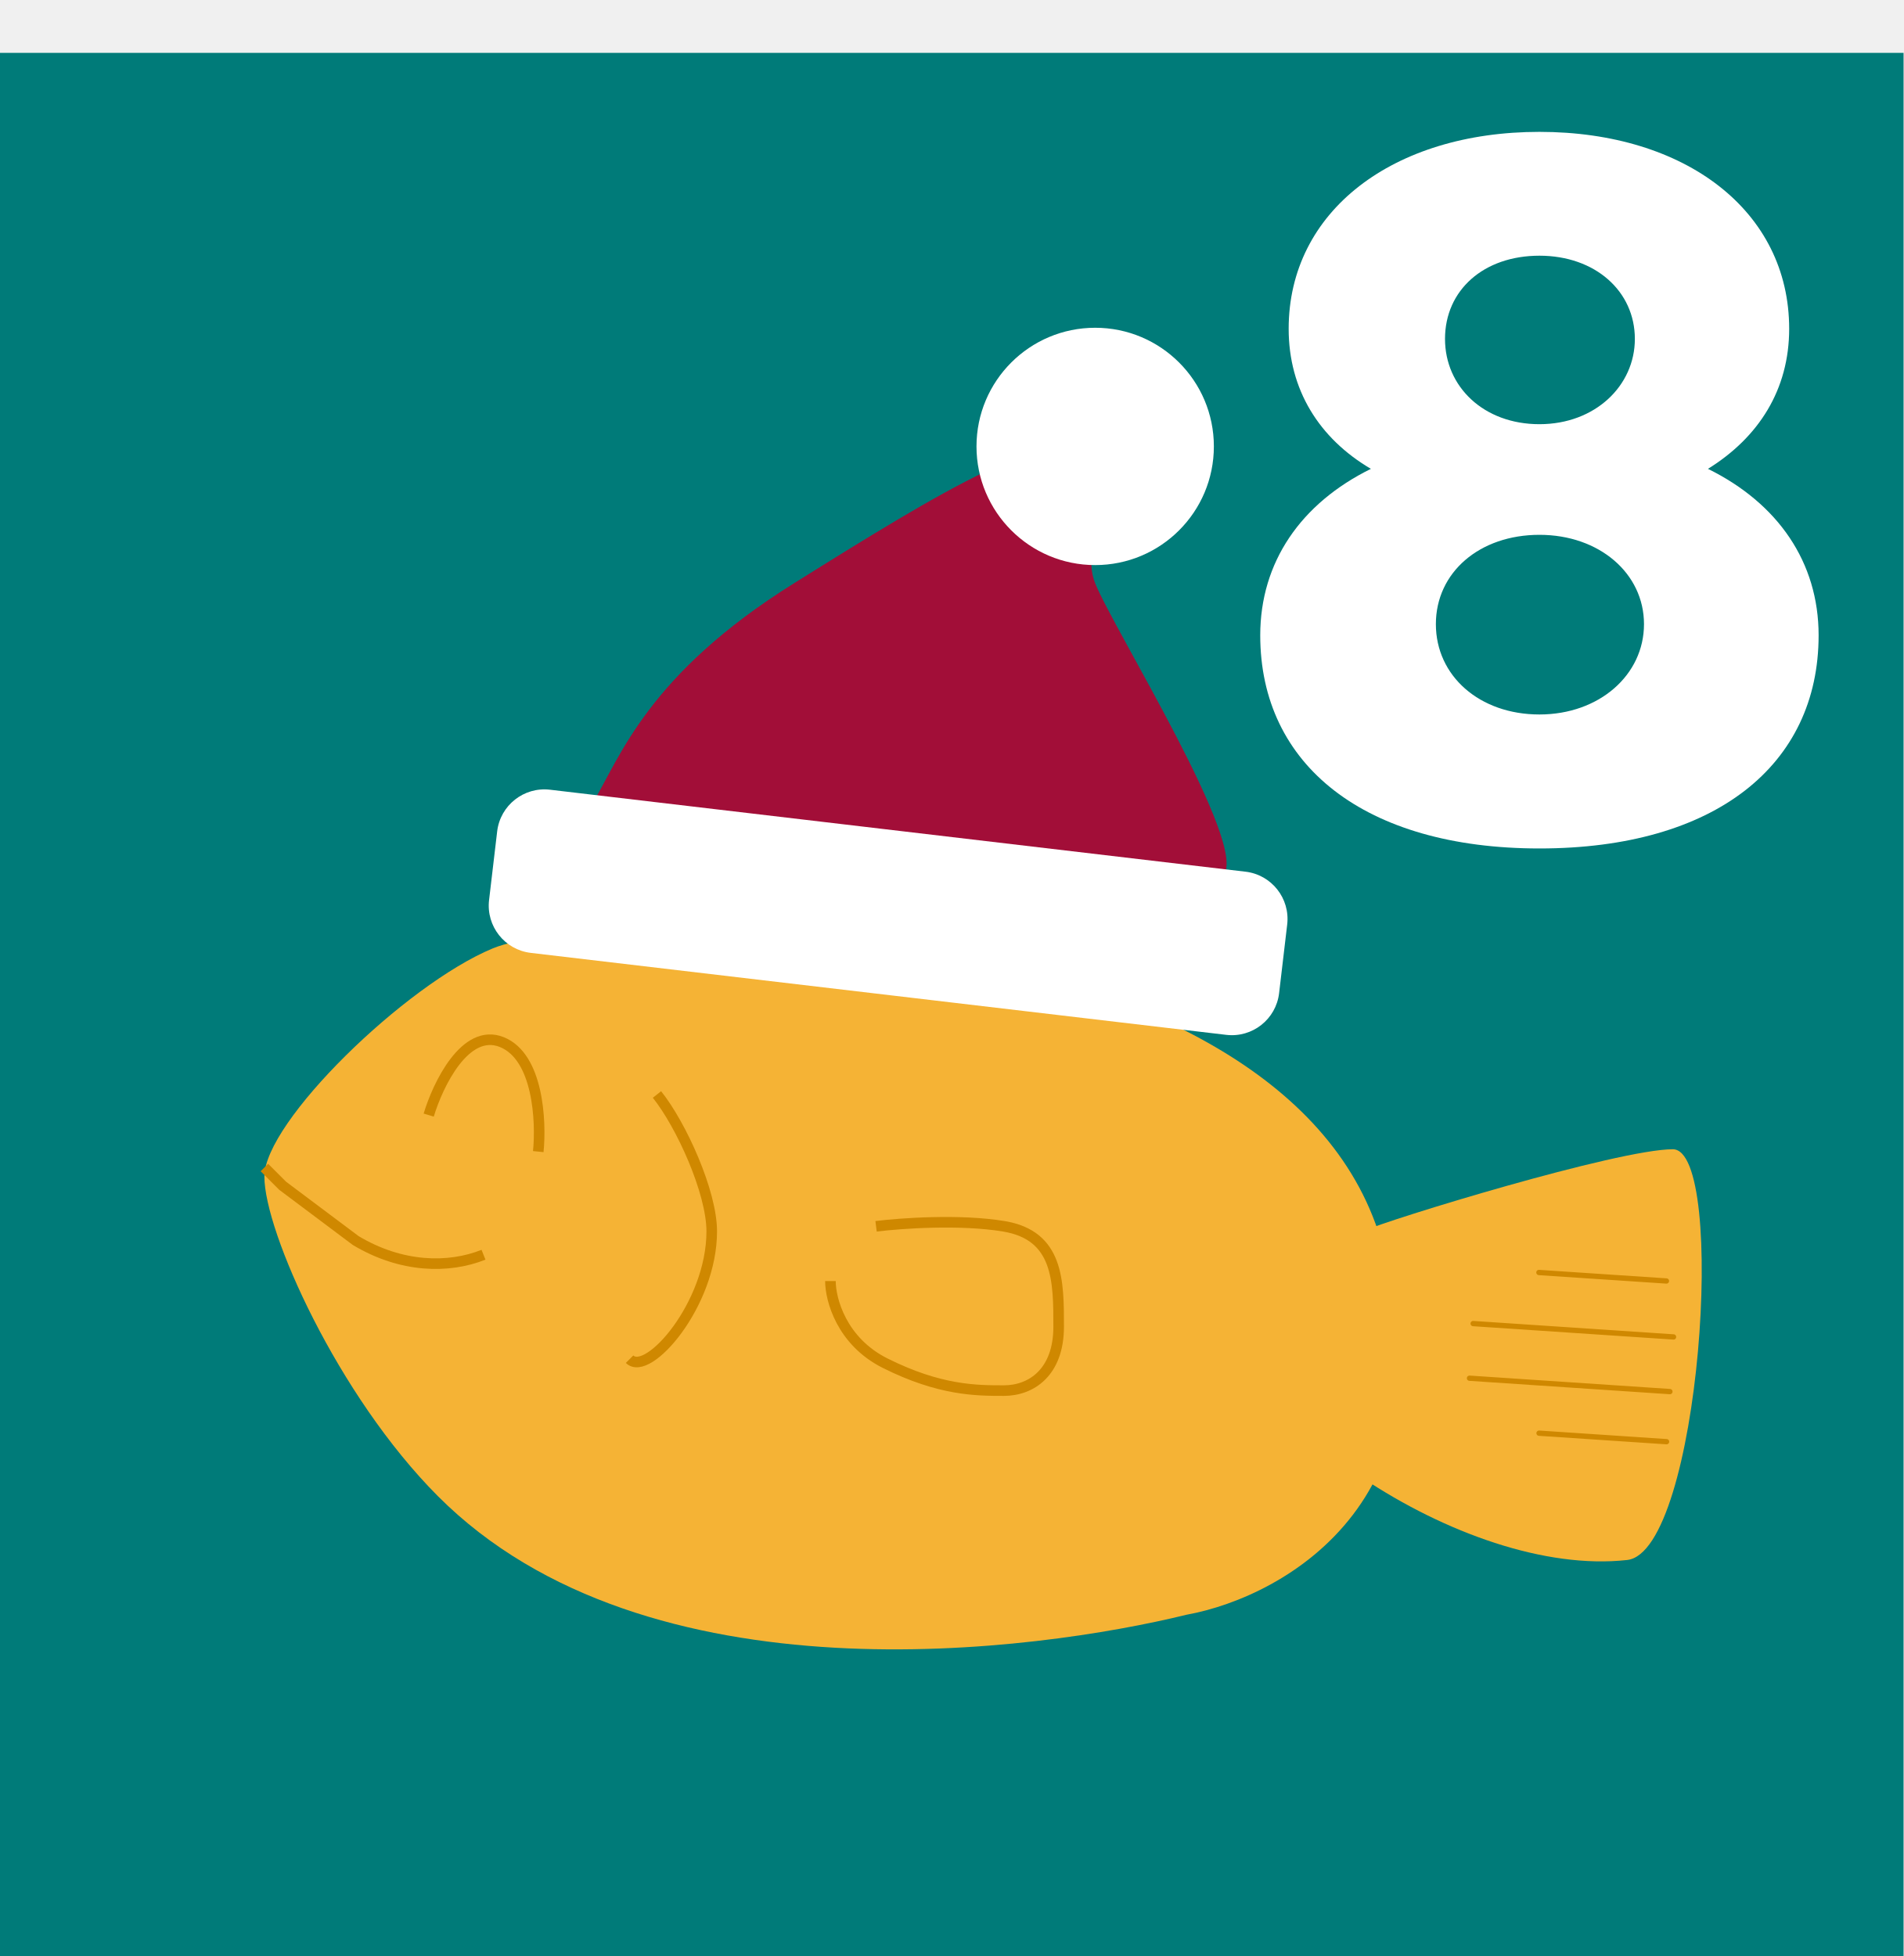
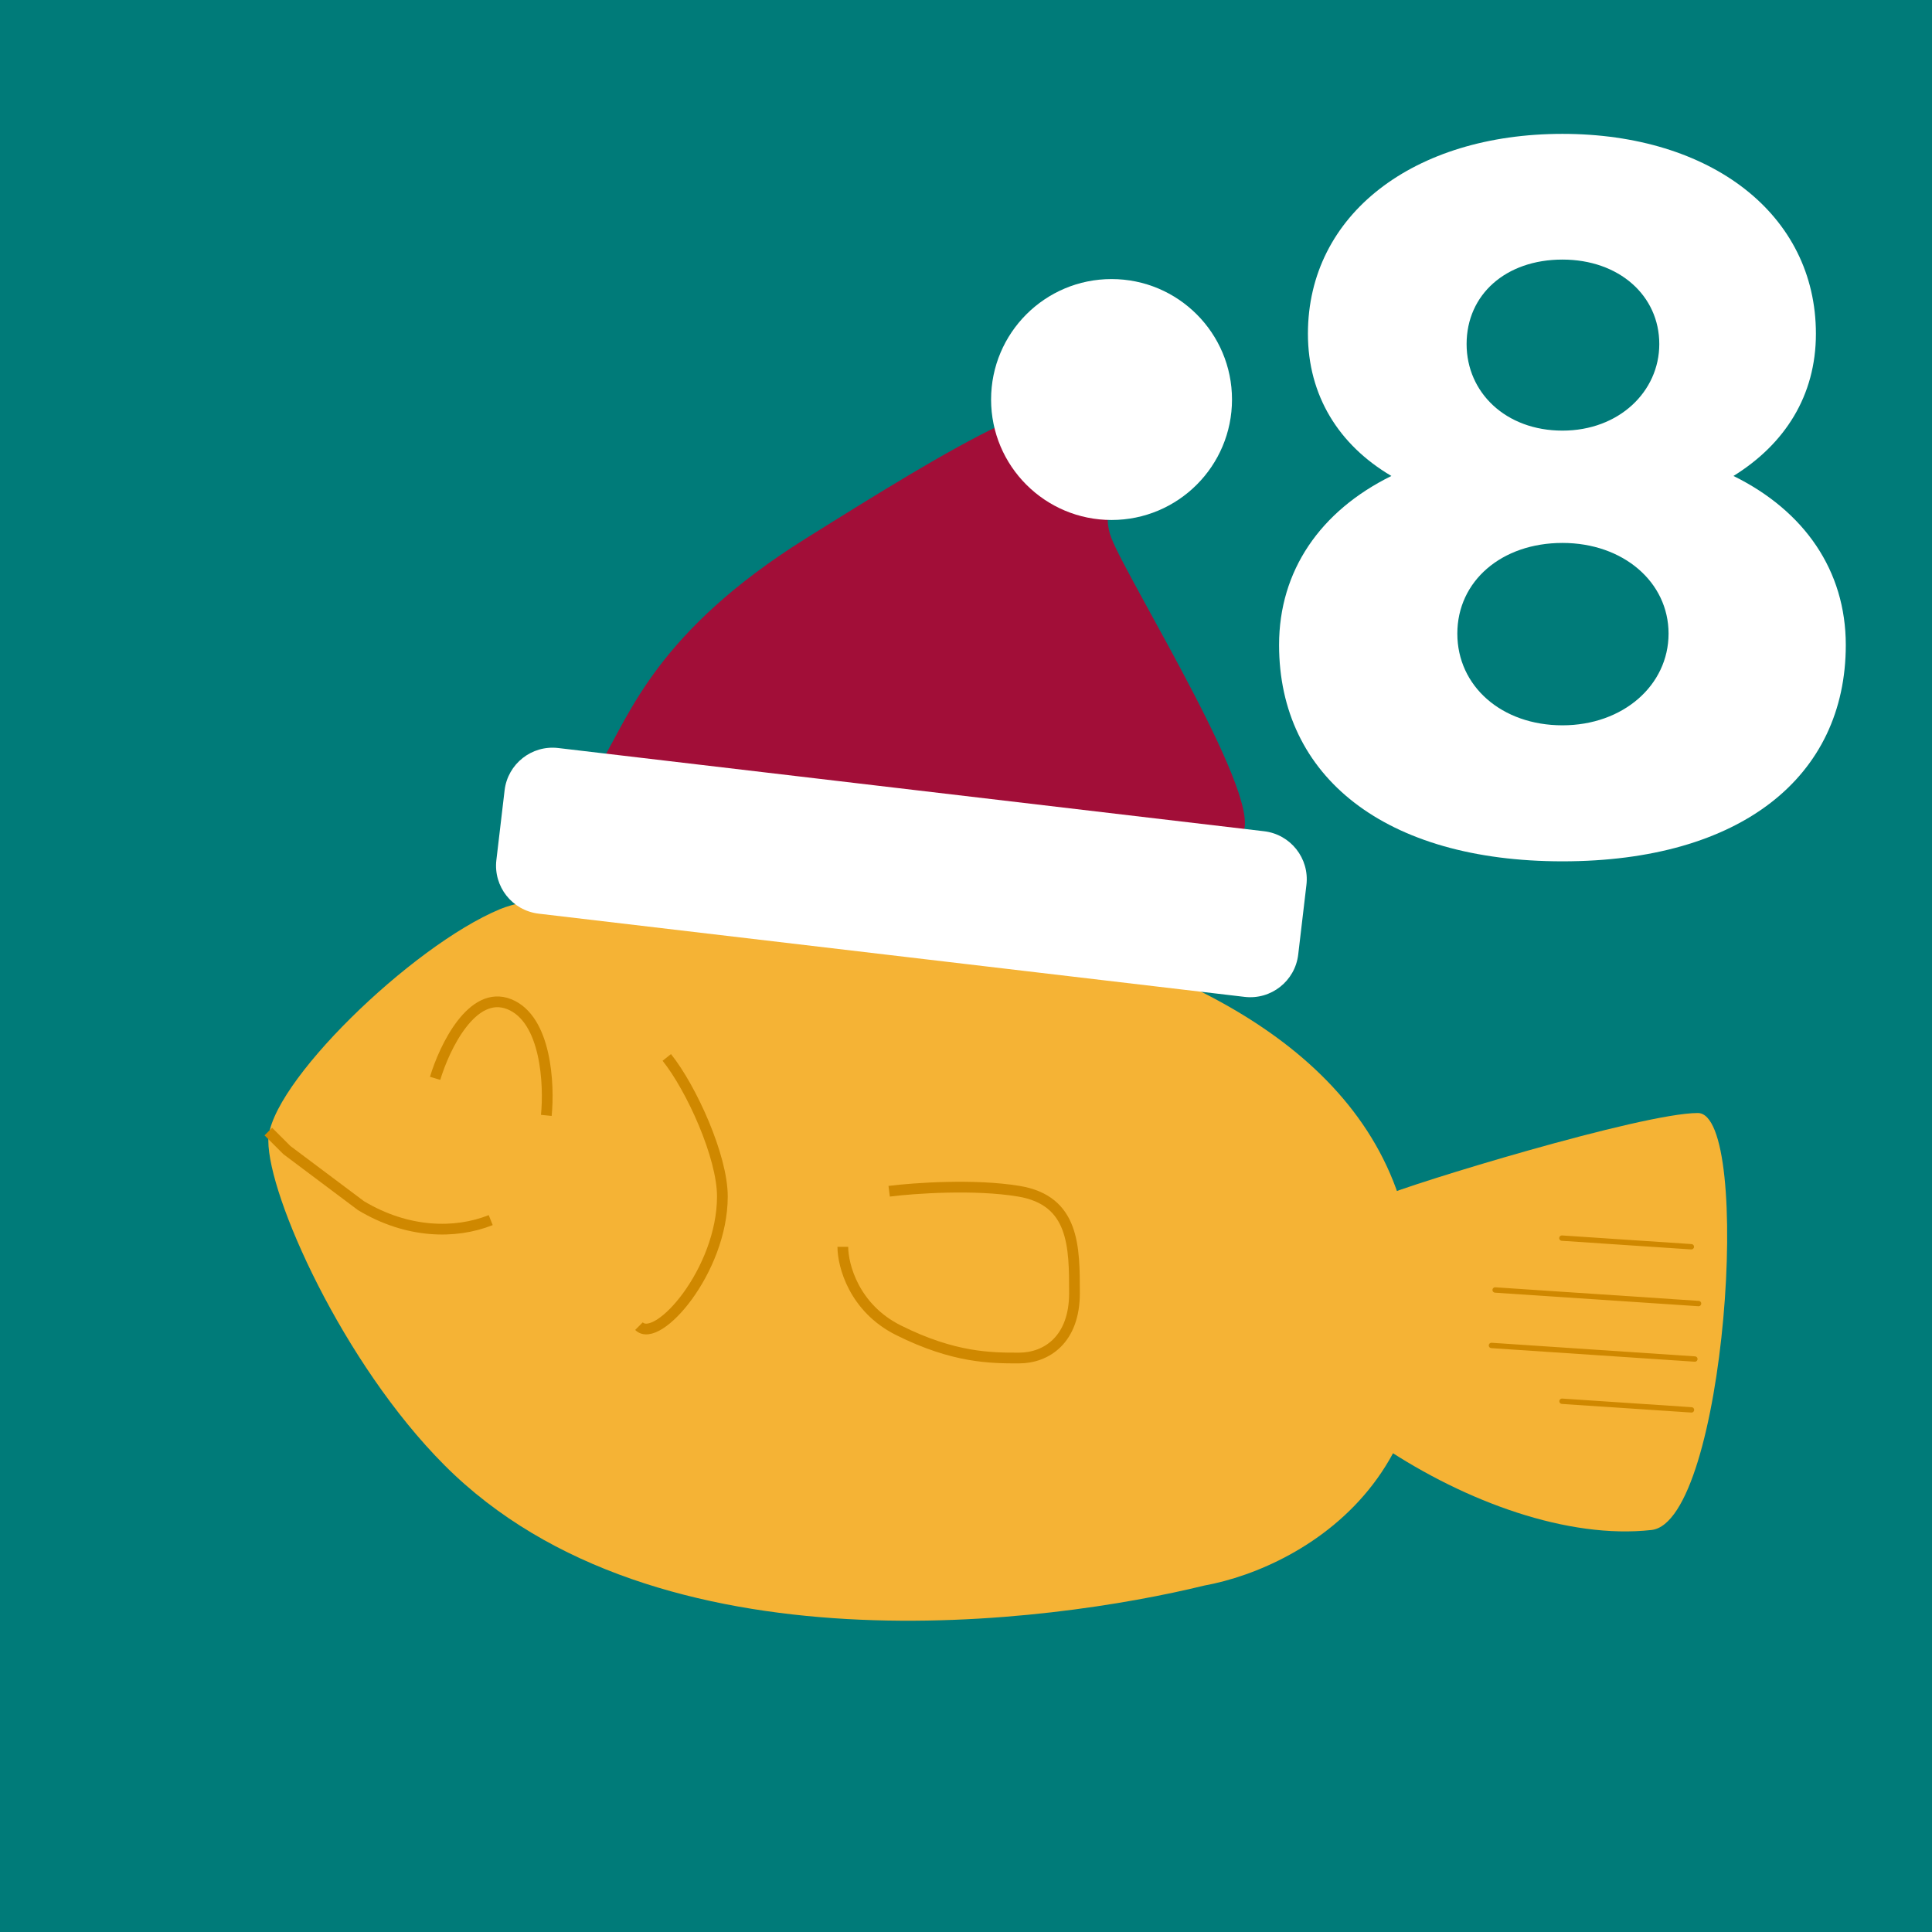
- <svg xmlns="http://www.w3.org/2000/svg" width="180" height="185" viewBox="0 0 180 185" fill="none">
-   <path d="M0 185V6.006V5H180V185H0Z" fill="#007B79" />
-   <path d="M46.583 89.704C38.295 93.157 25 106.107 25 111.287C25 116.467 31.924 131.993 41.403 141.502C61.163 161.327 98.093 156.178 112.193 152.725C121.69 150.999 138.61 141.33 130.323 116.467C119.963 85.388 56.079 85.748 46.583 89.704Z" fill="#F5B335" />
-   <path d="M158.182 108.697C153.002 108.697 131.261 115.346 128.83 116.467C126.399 117.588 121.917 135.599 128.83 139.776C136.599 144.956 146.096 148.409 153.865 147.546C160.772 146.778 163.362 108.697 158.182 108.697Z" fill="#F5B335" />
-   <path d="M75.072 55.172C61.259 63.805 58.669 71.575 56.079 75.892C53.489 80.208 113.057 85.388 115.647 82.798C118.236 80.208 105.287 59.489 103.56 55.172C101.834 50.856 107.014 46.539 103.56 43.086C100.107 39.633 88.884 46.539 75.072 55.172Z" fill="#A20E38" />
-   <circle cx="103.56" cy="42.223" r="11.223" fill="white" />
-   <rect x="47.539" y="74.165" width="75.222" height="15.539" rx="4.5" transform="rotate(6.72338 47.5386 74.165)" fill="white" />
-   <path d="M25 110.424L26.727 112.15L33.633 117.33C37.95 119.92 42.404 119.995 45.719 118.675" stroke="#CF8800" />
-   <path d="M40.539 105.466C41.403 102.588 43.993 97.178 47.446 98.559C50.899 99.94 51.187 106.041 50.899 108.919" stroke="#CF8800" />
-   <path d="M62.122 103.517C64.424 106.395 67.302 112.748 67.302 116.467C67.302 123.373 61.259 130.28 59.532 128.553" stroke="#CF8800" />
-   <path d="M78.525 121.165C78.525 122.891 79.561 126.862 83.704 128.934C88.884 131.524 92.337 131.524 94.927 131.524C97.517 131.524 100.107 129.798 100.107 125.481C100.107 121.165 100.107 116.848 94.927 115.985C90.784 115.294 85.143 115.697 82.841 115.985" stroke="#CF8800" />
-   <path d="M145.519 120.353L157.578 121.157" stroke="#CF8800" stroke-width="0.5" stroke-linecap="round" />
-   <path d="M145.531 135.551L157.59 136.355" stroke="#CF8800" stroke-width="0.5" stroke-linecap="round" />
-   <path d="M139.3 125.185L148.775 125.817L158.251 126.449" stroke="#CF8800" stroke-width="0.5" stroke-linecap="round" />
-   <path d="M138.956 130.353L148.431 130.985L157.906 131.618" stroke="#CF8800" stroke-width="0.5" stroke-linecap="round" />
+ <svg xmlns="http://www.w3.org/2000/svg" width="180" height="180" viewBox="0 0 180 180" fill="none">
+   <path d="M0 180V1.006V0H180V180H0Z" fill="#007B79" />
+   <path d="M46.583 84.704C38.295 88.157 25 101.107 25 106.287C25 111.467 31.924 126.993 41.403 136.502C61.163 156.327 98.093 151.178 112.193 147.725C121.69 145.999 138.61 136.33 130.323 111.467C119.963 80.388 56.079 80.748 46.583 84.704Z" fill="#F5B335" />
+   <path d="M158.182 103.697C153.002 103.697 131.261 110.346 128.83 111.467C126.399 112.588 121.917 130.599 128.83 134.776C136.599 139.956 146.096 143.409 153.865 142.546C160.772 141.778 163.362 103.697 158.182 103.697Z" fill="#F5B335" />
+   <path d="M75.072 50.172C61.259 58.805 58.669 66.575 56.079 70.892C53.489 75.208 113.057 80.388 115.647 77.798C118.236 75.208 105.287 54.489 103.56 50.172C101.834 45.856 107.014 41.539 103.56 38.086C100.107 34.633 88.884 41.539 75.072 50.172Z" fill="#A20E38" />
+   <circle cx="103.56" cy="37.223" r="11.223" fill="white" />
+   <rect x="47.539" y="69.165" width="75.222" height="15.539" rx="4.5" transform="rotate(6.72338 47.5386 69.165)" fill="white" />
+   <path d="M25 105.424L26.727 107.15L33.633 112.33C37.95 114.92 42.404 114.995 45.719 113.675" stroke="#CF8800" />
+   <path d="M40.539 100.466C41.403 97.588 43.993 92.178 47.446 93.559C50.899 94.94 51.187 101.041 50.899 103.919" stroke="#CF8800" />
+   <path d="M62.122 98.517C64.424 101.395 67.302 107.748 67.302 111.467C67.302 118.373 61.259 125.28 59.532 123.553" stroke="#CF8800" />
+   <path d="M78.525 116.165C78.525 117.891 79.561 121.862 83.704 123.934C88.884 126.524 92.337 126.524 94.927 126.524C97.517 126.524 100.107 124.798 100.107 120.481C100.107 116.165 100.107 111.848 94.927 110.985C90.784 110.294 85.143 110.697 82.841 110.985" stroke="#CF8800" />
+   <path d="M145.519 115.353L157.578 116.157" stroke="#CF8800" stroke-width="0.5" stroke-linecap="round" />
+   <path d="M145.531 130.551L157.59 131.355" stroke="#CF8800" stroke-width="0.5" stroke-linecap="round" />
+   <path d="M139.3 120.185L148.775 120.817L158.251 121.449" stroke="#CF8800" stroke-width="0.5" stroke-linecap="round" />
+   <path d="M138.956 125.353L148.431 125.985L157.906 126.618" stroke="#CF8800" stroke-width="0.5" stroke-linecap="round" />
  <path d="M161.504 44.344C168.128 47.608 171.968 53.176 171.968 60.088C171.968 72.376 162.176 80.248 145.568 80.248C129.056 80.248 119.168 72.376 119.168 60.088C119.168 53.176 123.008 47.608 129.632 44.344C124.736 41.464 121.856 36.856 121.856 31.096C121.856 19.96 131.744 12.472 145.568 12.472C159.392 12.472 169.184 19.96 169.184 31.096C169.184 36.856 166.304 41.368 161.504 44.344ZM145.568 24.184C140.288 24.184 136.64 27.448 136.64 32.056C136.64 36.568 140.288 40.12 145.568 40.12C150.848 40.12 154.592 36.472 154.592 32.056C154.592 27.544 150.848 24.184 145.568 24.184ZM145.568 67.576C151.232 67.576 155.456 63.832 155.456 59.032C155.456 54.232 151.232 50.584 145.568 50.584C139.904 50.584 135.776 54.136 135.776 59.032C135.776 63.928 139.904 67.576 145.568 67.576Z" fill="white" />
</svg>
